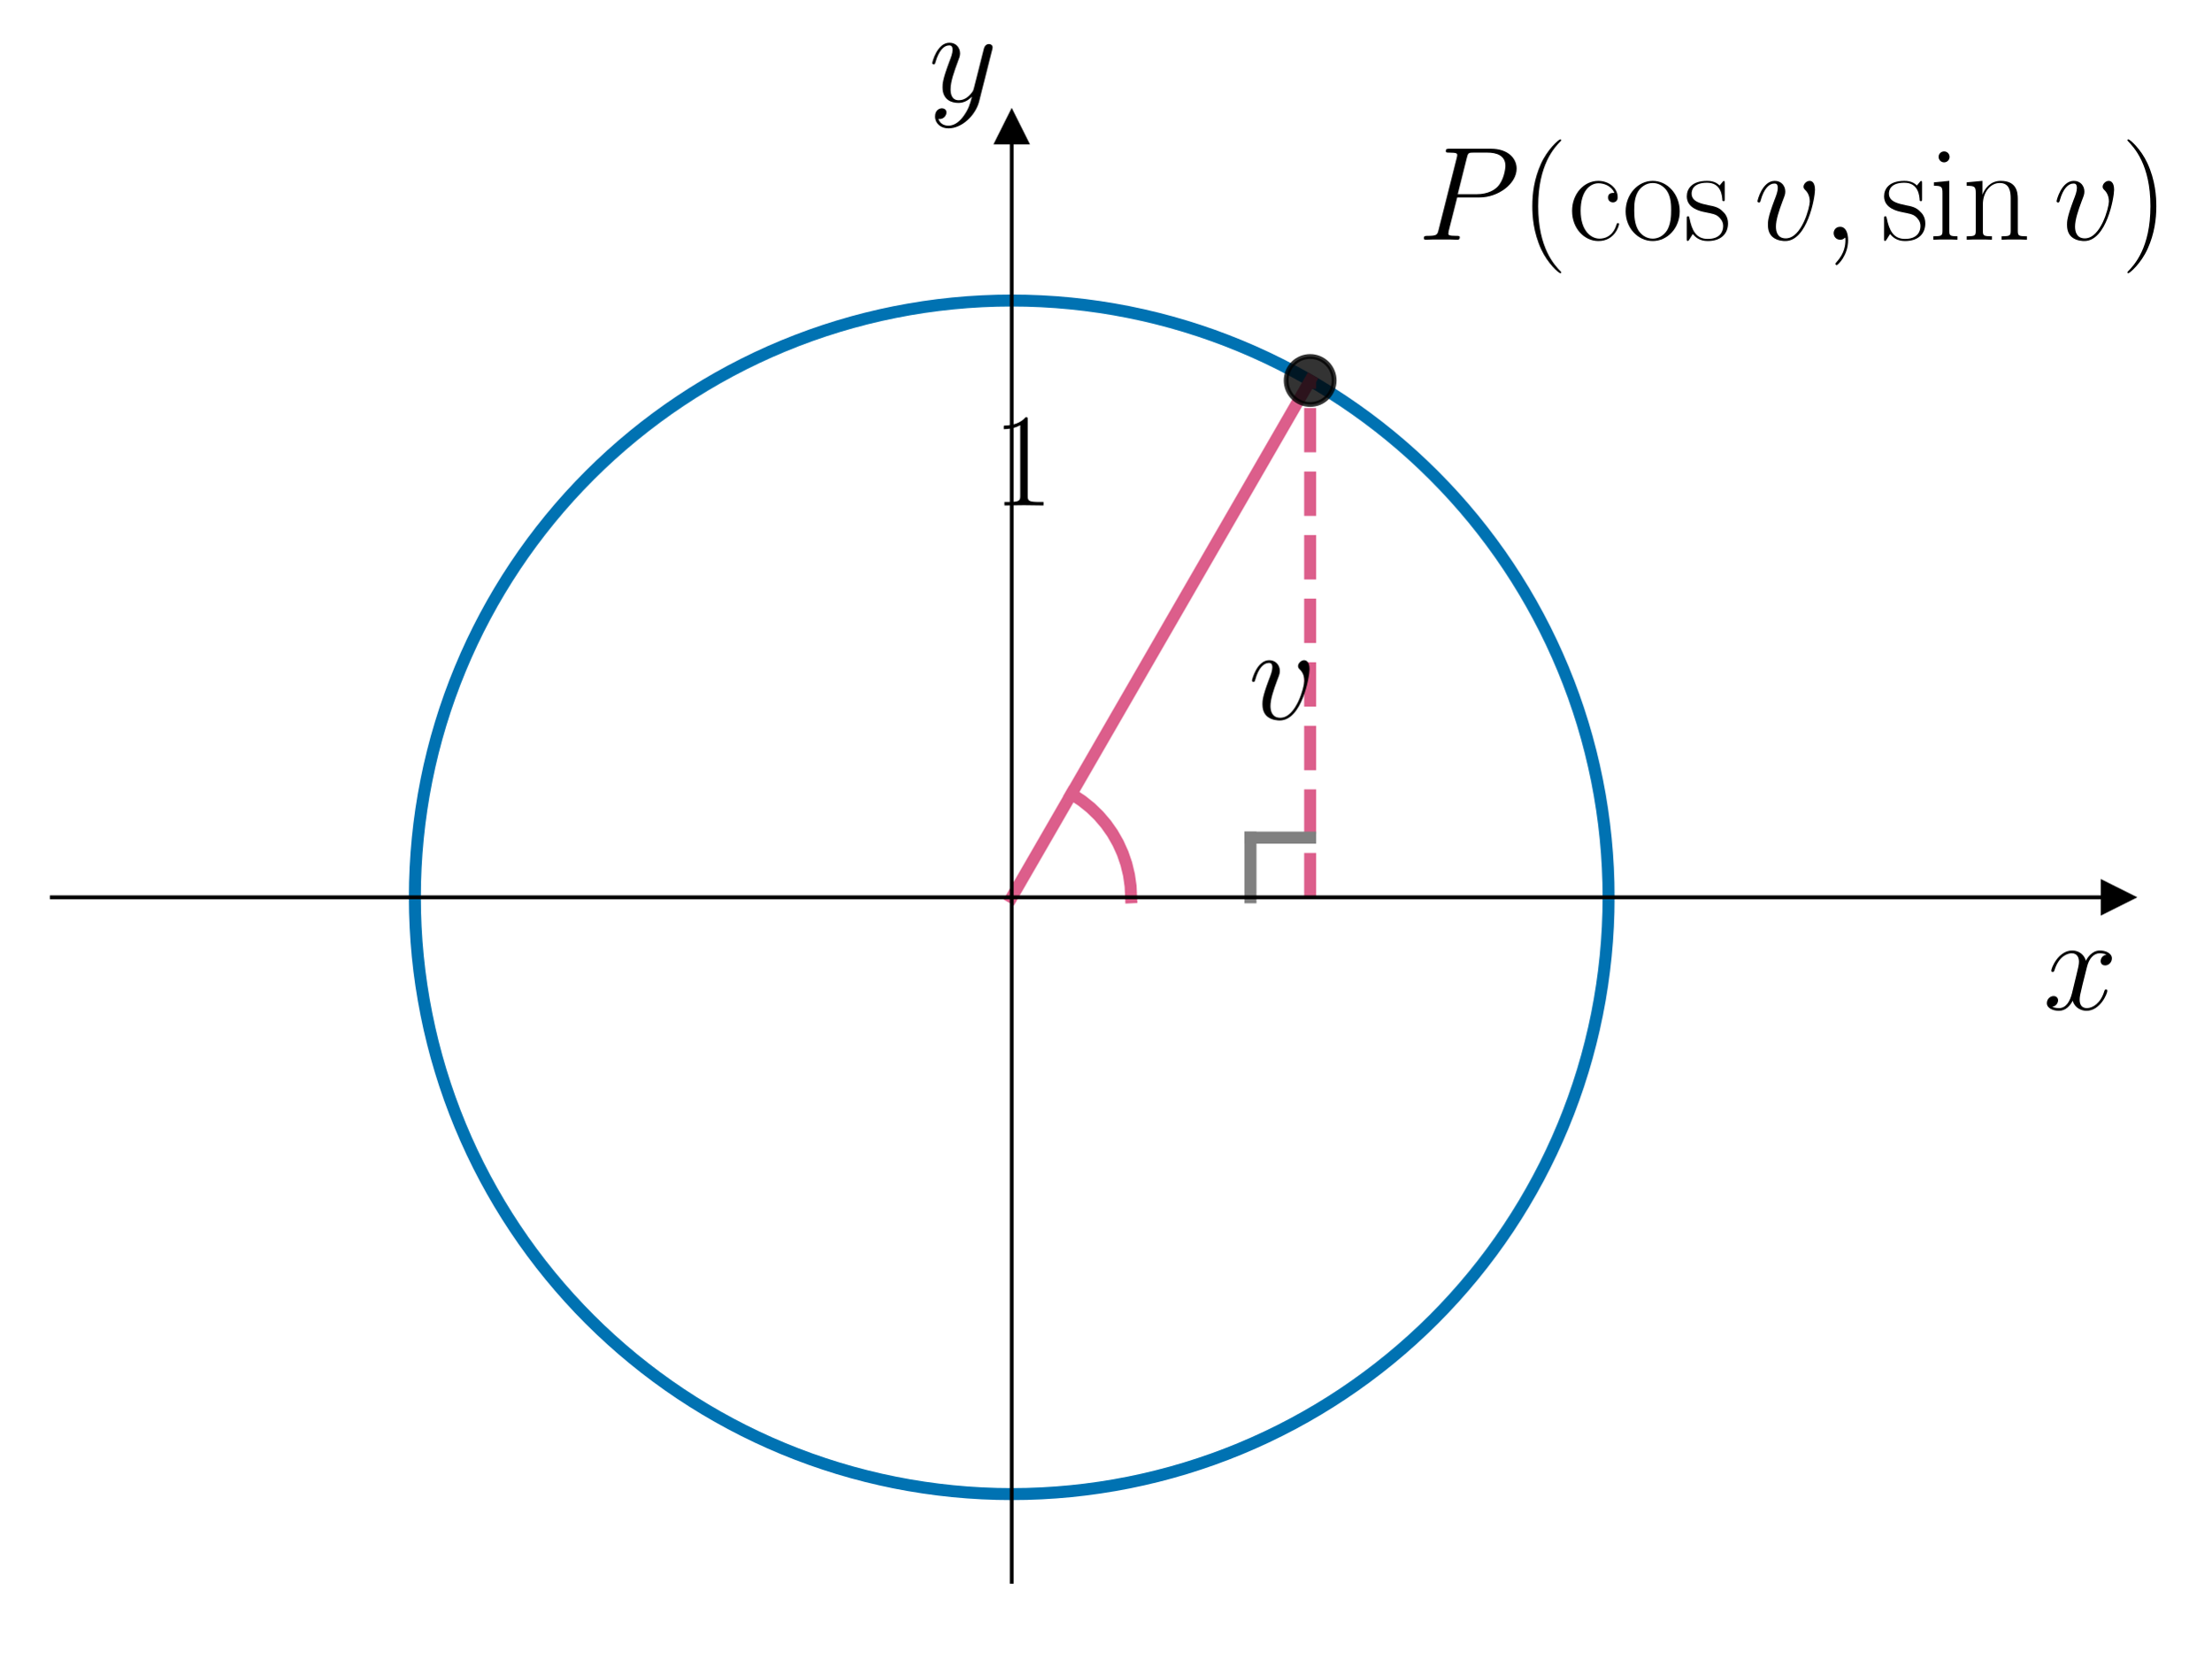
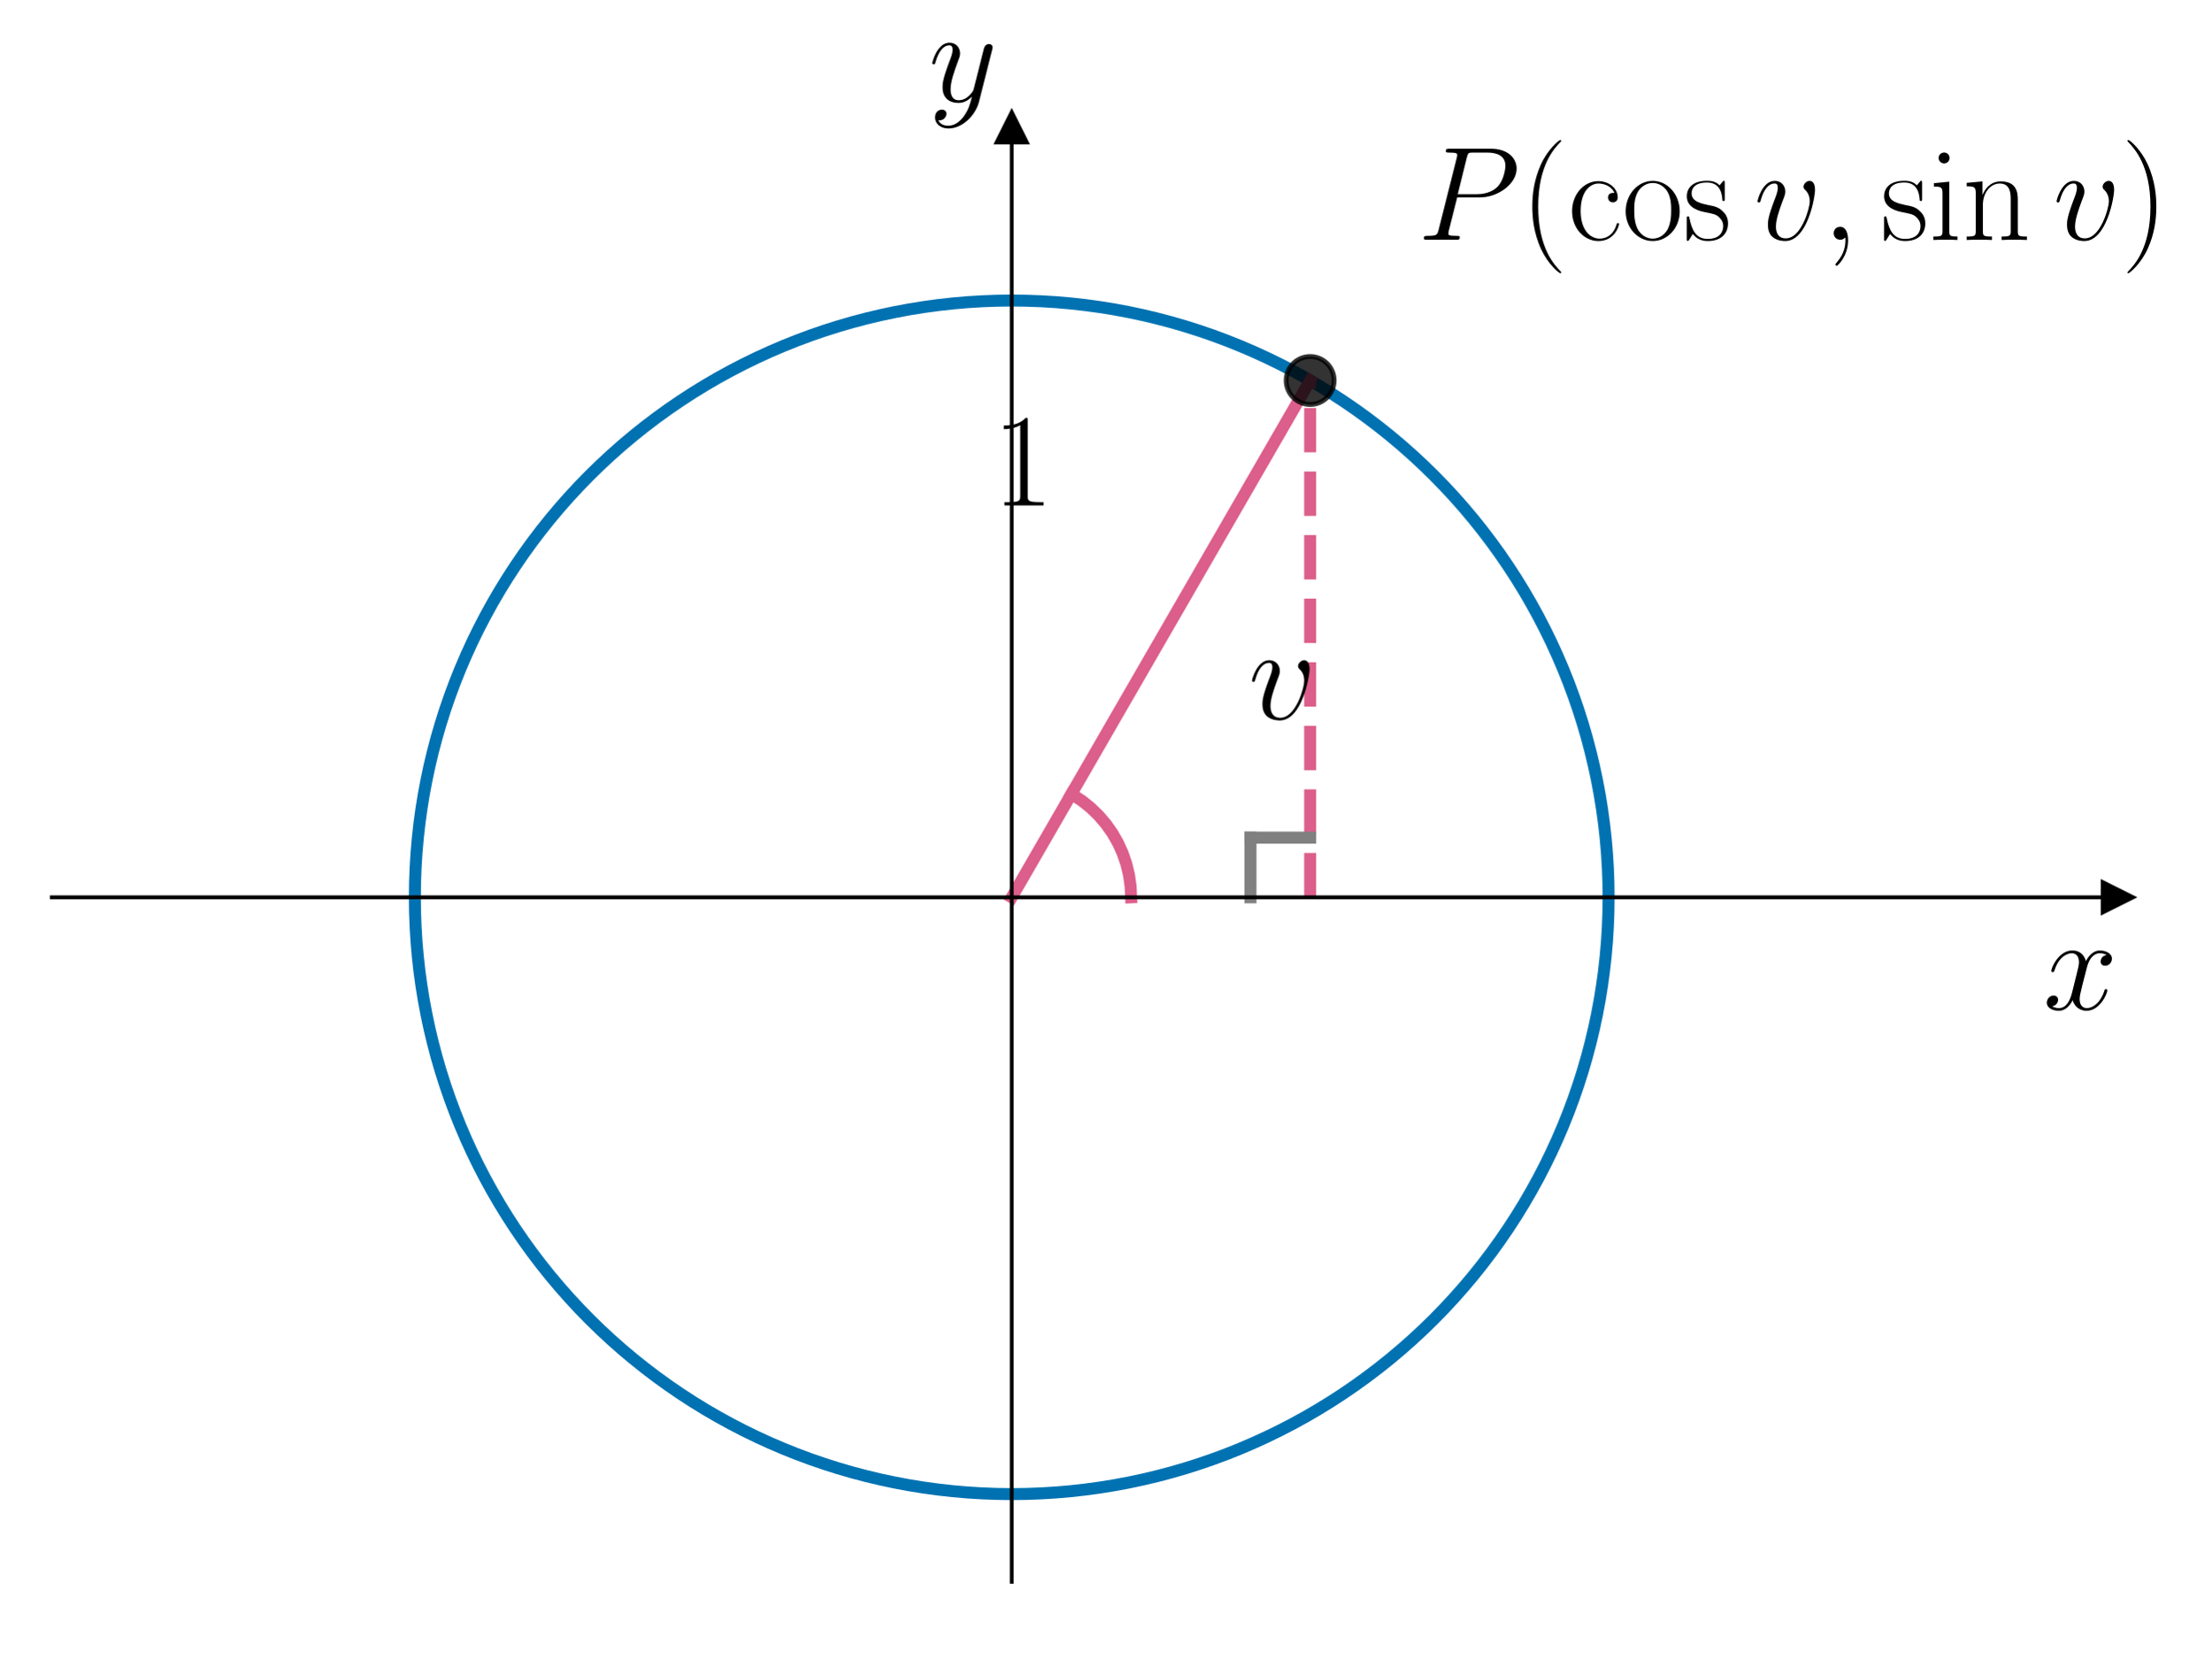
<svg xmlns="http://www.w3.org/2000/svg" xmlns:xlink="http://www.w3.org/1999/xlink" width="460.8pt" height="345.6pt" viewBox="0 0 460.8 345.6" version="1.1">
  <defs>
    <style type="text/css">*{stroke-linejoin: round; stroke-linecap: butt}</style>
  </defs>
  <g id="figure_1">
    <g id="patch_1">
      <path d="M 0 345.6  L 460.8 345.6  L 460.8 0  L 0 0  L 0 345.6  z " style="fill: none" />
    </g>
    <g id="axes_1">
      <g id="patch_2">
        <path d="M 10.8 329.688  L 441.311 329.688  L 441.311 26.598  L 10.8 26.598  L 10.8 329.688  z " style="fill: none" />
      </g>
      <g id="patch_3">
-         <path d="M 210.846 311.42  C 243.835 311.42 275.477 298.313 298.804 274.986  C 322.131 251.66 335.237 220.017 335.237 187.028  C 335.237 154.039 322.131 122.397 298.804 99.07  C 275.477 75.743 243.835 62.636 210.846 62.636  C 177.857 62.636 146.214 75.743 122.887 99.07  C 99.561 122.397 86.454 154.039 86.454 187.028  C 86.454 220.017 99.561 251.66 122.887 274.986  C 146.214 298.313 177.857 311.42 210.846 311.42  L 210.846 311.42  z " clip-path="url(#pc1463eee14)" style="fill: none; stroke: #0072b2; stroke-width: 2.5; stroke-linejoin: miter" />
+         <path d="M 210.846 311.42  C 243.835 311.42 275.477 298.313 298.804 274.986  C 322.131 251.66 335.237 220.017 335.237 187.028  C 335.237 154.039 322.131 122.397 298.804 99.07  C 275.477 75.743 243.835 62.636 210.846 62.636  C 177.857 62.636 146.214 75.743 122.887 99.07  C 99.561 122.397 86.454 154.039 86.454 187.028  C 86.454 220.017 99.561 251.66 122.887 274.986  C 146.214 298.313 177.857 311.42 210.846 311.42  L 210.846 311.42  z " clip-path="url(#pcbf8e40c47)" style="fill: none; stroke: #0072b2; stroke-width: 2.5; stroke-linejoin: miter" />
      </g>
      <g id="matplotlib.axis_1">
        <g id="text_1">
          <g transform="translate(425.7898 210.4) scale(0.28 -0.28)">
            <defs>
-               <path id="CMMI12-79" d="M 3033 2624  C 2828 2585 2752 2431 2752 2310  C 2752 2156 2873 2105 2963 2105  C 3155 2105 3289 2271 3289 2444  C 3289 2694 2982 2816 2713 2816  C 2323 2816 2105 2451 2048 2329  C 1900 2790 1504 2816 1388 2816  C 736 2816 390 1993 390 1849  C 390 1823 416 1790 460 1790  C 512 1790 524 1829 537 1855  C 755 2572 1184 2687 1369 2687  C 1657 2687 1715 2438 1715 2284  C 1715 2143 1676 1993 1600 1678  L 1382 778  C 1286 390 1100 64 761 64  C 729 64 569 64 435 126  C 665 166 716 358 716 435  C 716 563 620 640 499 640  C 345 640 179 505 179 300  C 179 57 480 -64 755 -64  C 1062 -64 1280 153 1414 415  C 1516 64 1836 -64 2073 -64  C 2726 -64 3072 751 3072 896  C 3072 929 3046 955 3008 955  C 2950 955 2944 922 2924 870  C 2752 300 2380 64 2092 64  C 1868 64 1747 204 1747 467  C 1747 607 1772 712 1875 1146  L 2099 2039  C 2195 2425 2412 2687 2707 2687  C 2720 2687 2899 2687 3033 2624  z " transform="scale(0.015625)" />
+               <path id="CMMI12-78" d="M 3034 2606  C 2829 2567 2752 2414 2752 2293  C 2752 2139 2874 2088 2963 2088  C 3155 2088 3290 2254 3290 2427  C 3290 2695 2982 2816 2714 2816  C 2323 2816 2106 2433 2048 2312  C 1901 2816 1504 2816 1389 2816  C 736 2816 390 1980 390 1839  C 390 1814 416 1782 461 1782  C 512 1782 525 1820 538 1846  C 755 2555 1184 2689 1370 2689  C 1658 2689 1715 2420 1715 2267  C 1715 2127 1677 1980 1600 1673  L 1382 798  C 1286 415 1101 64 762 64  C 730 64 570 64 435 147  C 666 192 717 383 717 460  C 717 588 621 664 499 664  C 346 664 179 530 179 326  C 179 57 480 -64 755 -64  C 1062 -64 1280 179 1414 441  C 1517 64 1837 -64 2074 -64  C 2726 -64 3072 773 3072 913  C 3072 945 3046 971 3008 971  C 2950 971 2944 939 2925 888  C 2752 326 2381 64 2093 64  C 1869 64 1747 230 1747 492  C 1747 632 1773 734 1875 1156  L 2099 2024  C 2195 2408 2413 2689 2707 2689  C 2720 2689 2899 2689 3034 2606  z " transform="scale(0.015625)" />
            </defs>
-             <use xlink:href="#CMMI12-79" transform="scale(0.996264)" />
+             <use xlink:href="#CMMI12-78" transform="scale(0.996264)" />
          </g>
        </g>
      </g>
      <g id="matplotlib.axis_2">
        <g id="text_2">
          <g transform="translate(193.5276 21.17205) scale(0.28 -0.28)">
            <defs>
-               <path id="CMMI12-7a" d="M 1683 -673  C 1510 -921 1260 -1152 947 -1152  C 870 -1152 563 -1139 467 -826  C 486 -833 518 -833 531 -833  C 723 -833 851 -666 851 -519  C 851 -372 729 -320 633 -320  C 531 -320 307 -397 307 -711  C 307 -1050 582 -1280 947 -1280  C 1587 -1280 2233 -673 2412 -7  L 3040 2483  C 3046 2515 3059 2553 3059 2591  C 3059 2687 2982 2752 2886 2752  C 2828 2752 2694 2726 2643 2534  L 2169 657  C 2137 542 2137 530 2086 459  C 1958 281 1747 64 1440 64  C 1081 64 1049 415 1049 587  C 1049 951 1222 1443 1395 1902  C 1465 2087 1504 2177 1504 2305  C 1504 2573 1312 2816 998 2816  C 409 2816 172 1890 172 1838  C 172 1813 198 1781 243 1781  C 300 1781 307 1807 332 1896  C 486 2432 729 2687 979 2687  C 1036 2687 1145 2687 1145 2477  C 1145 2311 1075 2126 979 1883  C 665 1047 665 836 665 683  C 665 76 1100 -64 1420 -64  C 1606 -64 1836 -7 2060 230  L 2067 223  C 1971 -141 1907 -359 1683 -673  z " transform="scale(0.015625)" />
+               <path id="CMMI12-79" d="M 1683 -700  C 1510 -939 1261 -1152 947 -1152  C 870 -1152 563 -1152 467 -889  C 486 -895 518 -895 531 -895  C 723 -895 851 -729 851 -582  C 851 -435 730 -384 634 -384  C 531 -384 307 -458 307 -759  C 307 -1071 582 -1286 947 -1286  C 1587 -1286 2234 -700 2413 6  L 3040 2485  C 3046 2517 3059 2556 3059 2594  C 3059 2689 2982 2753 2886 2753  C 2829 2753 2694 2727 2643 2535  L 2170 658  C 2138 543 2138 530 2086 460  C 1958 281 1747 64 1440 64  C 1082 64 1050 415 1050 588  C 1050 952 1222 1443 1395 1903  C 1466 2088 1504 2178 1504 2305  C 1504 2574 1312 2816 998 2816  C 410 2816 173 1890 173 1839  C 173 1814 198 1782 243 1782  C 301 1782 307 1807 333 1897  C 486 2433 730 2689 979 2689  C 1037 2689 1146 2689 1146 2478  C 1146 2312 1075 2127 979 1884  C 666 1047 666 837 666 683  C 666 77 1101 -64 1421 -64  C 1606 -64 1837 -6 2061 230  L 2067 224  C 1971 -147 1907 -392 1683 -700  z " transform="scale(0.015625)" />
            </defs>
-             <use xlink:href="#CMMI12-7a" transform="scale(0.996264)" />
+             <use xlink:href="#CMMI12-79" transform="scale(0.996264)" />
          </g>
        </g>
      </g>
      <g id="line2d_1">
        <defs>
-           <path id="m88a3912f63" d="M 3 0  L -3 -3  L -3 3  z " style="stroke: #000000; stroke-linejoin: miter" />
+           <path id="m7e66d446f7" d="M 3 0  L -3 -3  L -3 3  z " style="stroke: #000000; stroke-linejoin: miter" />
        </defs>
        <g>
-           <use xlink:href="#m88a3912f63" x="441.311" y="187.028" style="stroke: #000000; stroke-linejoin: miter" />
+           <use xlink:href="#m7e66d446f7" x="441.311" y="187.028" style="stroke: #000000; stroke-linejoin: miter" />
        </g>
      </g>
      <g id="line2d_2">
        <defs>
-           <path id="m6a849c8939" d="M 0 -3  L -3 3  L 3 3  z " style="stroke: #000000; stroke-linejoin: miter" />
+           <path id="m788befb78d" d="M 0 -3  L -3 3  L 3 3  z " style="stroke: #000000; stroke-linejoin: miter" />
        </defs>
        <g>
-           <use xlink:href="#m6a849c8939" x="210.846" y="26.598" style="stroke: #000000; stroke-linejoin: miter" />
+           <use xlink:href="#m788befb78d" x="210.846" y="26.598" style="stroke: #000000; stroke-linejoin: miter" />
        </g>
      </g>
      <g id="line2d_3">
-         <path d="M 235.724 187.028  L 235.614 184.689  L 235.284 182.37  L 234.738 180.092  L 233.979 177.876  L 233.016 175.742  L 231.857 173.707  L 230.511 171.79  L 228.991 170.008  L 227.31 168.377  L 225.483 166.912  L 223.527 165.624  L 223.285 165.483  L 223.285 165.483  " clip-path="url(#pc1463eee14)" style="fill: none; stroke: #dc5e8b; stroke-width: 2.5; stroke-linecap: square" />
+         <path d="M 235.724 187.028  L 235.614 184.689  L 235.284 182.37  L 234.738 180.092  L 233.979 177.876  L 233.016 175.742  L 231.857 173.707  L 230.511 171.79  L 228.991 170.008  L 227.31 168.377  L 225.483 166.912  L 223.527 165.624  L 223.285 165.483  L 223.285 165.483  " clip-path="url(#pcbf8e40c47)" style="fill: none; stroke: #dc5e8b; stroke-width: 2.5; stroke-linecap: square" />
      </g>
      <g id="line2d_4">
-         <path d="M 210.846 187.028  L 273.041 79.302  " clip-path="url(#pc1463eee14)" style="fill: none; stroke: #dc5e8b; stroke-width: 2.5; stroke-linecap: square" />
+         <path d="M 210.846 187.028  L 273.041 79.302  " clip-path="url(#pcbf8e40c47)" style="fill: none; stroke: #dc5e8b; stroke-width: 2.5; stroke-linecap: square" />
      </g>
      <g id="line2d_5">
-         <path d="M 273.041 187.028  L 273.041 79.302  " clip-path="url(#pc1463eee14)" style="fill: none; stroke-dasharray: 9.25,4; stroke-dashoffset: 0; stroke: #dc5e8b; stroke-width: 2.5" />
+         <path d="M 273.041 187.028  L 273.041 79.302  " clip-path="url(#pcbf8e40c47)" style="fill: none; stroke-dasharray: 9.25,4; stroke-dashoffset: 0; stroke: #dc5e8b; stroke-width: 2.5" />
      </g>
      <g id="line2d_6">
-         <path d="M 260.602 187.028  L 260.602 174.589  " clip-path="url(#pc1463eee14)" style="fill: none; stroke: #808080; stroke-width: 2.5; stroke-linecap: square" />
+         <path d="M 260.602 187.028  L 260.602 174.589  " clip-path="url(#pcbf8e40c47)" style="fill: none; stroke: #808080; stroke-width: 2.5; stroke-linecap: square" />
      </g>
      <g id="line2d_7">
-         <path d="M 260.602 174.589  L 273.041 174.589  " clip-path="url(#pc1463eee14)" style="fill: none; stroke: #808080; stroke-width: 2.5; stroke-linecap: square" />
+         <path d="M 260.602 174.589  L 273.041 174.589  " clip-path="url(#pcbf8e40c47)" style="fill: none; stroke: #808080; stroke-width: 2.5; stroke-linecap: square" />
      </g>
      <g id="line2d_8">
        <defs>
-           <path id="mf2b3d0eaea" d="M 0 5  C 1.326 5 2.598 4.473 3.536 3.536  C 4.473 2.598 5 1.326 5 0  C 5 -1.326 4.473 -2.598 3.536 -3.536  C 2.598 -4.473 1.326 -5 0 -5  C -1.326 -5 -2.598 -4.473 -3.536 -3.536  C -4.473 -2.598 -5 -1.326 -5 0  C -5 1.326 -4.473 2.598 -3.536 3.536  C -2.598 4.473 -1.326 5 0 5  z " style="stroke: #000000; stroke-opacity: 0.8" />
+           <path id="m48049db61f" d="M 0 5  C 1.326 5 2.598 4.473 3.536 3.536  C 4.473 2.598 5 1.326 5 0  C 5 -1.326 4.473 -2.598 3.536 -3.536  C 2.598 -4.473 1.326 -5 0 -5  C -1.326 -5 -2.598 -4.473 -3.536 -3.536  C -4.473 -2.598 -5 -1.326 -5 0  C -5 1.326 -4.473 2.598 -3.536 3.536  C -2.598 4.473 -1.326 5 0 5  z " style="stroke: #000000; stroke-opacity: 0.8" />
        </defs>
-         <g clip-path="url(#pc1463eee14)">
-           <use xlink:href="#mf2b3d0eaea" x="273.041" y="79.302" style="fill-opacity: 0.8; stroke: #000000; stroke-opacity: 0.8" />
+         <g clip-path="url(#pcbf8e40c47)">
+           <use xlink:href="#m48049db61f" x="273.041" y="79.302" style="fill-opacity: 0.8; stroke: #000000; stroke-opacity: 0.8" />
        </g>
      </g>
      <g id="patch_4">
        <path d="M 210.846 329.688  L 210.846 26.598  " style="fill: none; stroke: #000000; stroke-width: 0.8; stroke-linejoin: miter; stroke-linecap: square" />
      </g>
      <g id="patch_5">
        <path d="M 441.311 329.688  L 441.311 26.598  " style="fill: none" />
      </g>
      <g id="patch_6">
        <path d="M 10.8 187.028  L 441.311 187.028  " style="fill: none; stroke: #000000; stroke-width: 0.8; stroke-linejoin: miter; stroke-linecap: square" />
      </g>
      <g id="patch_7">
        <path d="M 10.8 26.598  L 441.311 26.598  " style="fill: none" />
      </g>
      <g id="text_3">
        <g transform="translate(295.4319 49.96076) scale(0.28 -0.28)">
          <defs>
-             <path id="CMMI12-51" d="M 1894 2022  L 2969 2022  C 3853 2022 4736 2673 4736 3400  C 4736 3898 4313 4352 3507 4352  L 1529 4352  C 1408 4352 1350 4352 1350 4230  C 1350 4166 1408 4166 1504 4166  C 1894 4166 1894 4115 1894 4045  C 1894 4032 1894 3994 1868 3898  L 1004 471  C 947 249 934 185 486 185  C 364 185 300 185 300 70  C 300 0 358 0 396 0  C 518 0 646 12 768 12  L 1516 12  C 1638 12 1772 0 1894 0  C 1945 0 2016 0 2016 121  C 2016 185 1958 185 1862 185  C 1478 185 1472 230 1472 293  C 1472 325 1478 369 1484 401  L 1894 2022  z M 2355 3917  C 2412 4153 2438 4166 2688 4166  L 3321 4166  C 3801 4166 4198 4013 4198 3534  C 4198 3369 4115 2826 3821 2533  C 3712 2418 3405 2176 2822 2176  L 1920 2176  L 2355 3917  z " transform="scale(0.015625)" />
-             <path id="CMR17-29" d="M 1958 -1562  C 1958 -1556 1958 -1543 1939 -1524  C 1644 -1223 857 -403 857 1596  C 857 3595 1632 4408 1945 4729  C 1945 4735 1958 4748 1958 4767  C 1958 4787 1939 4800 1913 4800  C 1843 4800 1299 4325 985 3620  C 665 2909 576 2218 576 1603  C 576 1141 620 360 1004 -467  C 1312 -1133 1836 -1600 1913 -1600  C 1945 -1600 1958 -1588 1958 -1562  z " transform="scale(0.015625)" />
-             <path id="CMR17-65" d="M 2233 2240  C 2112 2240 1932 2240 1932 2015  C 1932 1836 2080 1785 2163 1785  C 2208 1785 2393 1804 2393 2028  C 2393 2476 1958 2816 1465 2816  C 787 2816 211 2201 211 1379  C 211 521 812 -64 1465 -64  C 2259 -64 2457 676 2457 747  C 2457 773 2451 792 2406 792  C 2361 792 2355 786 2329 702  C 2163 180 1798 51 1523 51  C 1113 51 620 431 620 1385  C 620 2358 1094 2700 1472 2700  C 1721 2700 2092 2582 2233 2240  z " transform="scale(0.015625)" />
-             <path id="CMR17-71" d="M 2758 1356  C 2758 2176 2163 2816 1465 2816  C 768 2816 172 2176 172 1356  C 172 550 768 -64 1465 -64  C 2163 -64 2758 550 2758 1356  z M 1465 51  C 1164 51 908 230 761 480  C 601 768 582 1126 582 1408  C 582 1676 595 2009 761 2297  C 889 2508 1139 2713 1465 2713  C 1753 2713 1996 2553 2150 2329  C 2348 2028 2348 1606 2348 1408  C 2348 1158 2336 774 2163 467  C 1984 172 1708 51 1465 51  z " transform="scale(0.015625)" />
-             <path id="CMR17-75" d="M 1977 2688  C 1977 2803 1971 2809 1932 2809  C 1907 2809 1900 2803 1824 2707  C 1804 2681 1747 2617 1728 2592  C 1523 2809 1235 2816 1126 2816  C 416 2816 160 2444 160 2073  C 160 1497 812 1363 998 1324  C 1401 1241 1542 1216 1676 1100  C 1760 1024 1900 883 1900 652  C 1900 384 1747 38 1158 38  C 601 38 403 460 288 1024  C 268 1113 268 1120 217 1120  C 166 1120 160 1113 160 985  L 160 64  C 160 -52 166 -58 204 -58  C 236 -58 243 -52 275 0  C 313 57 409 211 448 275  C 576 102 800 -64 1158 -64  C 1792 -64 2131 281 2131 780  C 2131 1107 1958 1280 1875 1356  C 1683 1555 1459 1600 1190 1651  C 838 1728 390 1817 390 2208  C 390 2374 480 2726 1126 2726  C 1811 2726 1849 2086 1862 1881  C 1868 1849 1900 1843 1920 1843  C 1977 1843 1977 1862 1977 1971  L 1977 2688  z " transform="scale(0.015625)" />
-             <path id="CMMI12-77" d="M 2924 2388  C 2924 2790 2720 2816 2668 2816  C 2515 2816 2374 2662 2374 2534  C 2374 2458 2419 2413 2444 2388  C 2508 2330 2675 2158 2675 1826  C 2675 1558 2291 64 1523 64  C 1132 64 1056 389 1056 625  C 1056 945 1203 1392 1376 1851  C 1478 2113 1504 2177 1504 2305  C 1504 2573 1312 2816 998 2816  C 409 2816 172 1890 172 1838  C 172 1813 198 1781 243 1781  C 300 1781 307 1807 332 1896  C 486 2445 736 2687 979 2687  C 1036 2687 1145 2687 1145 2477  C 1145 2311 1075 2126 979 1883  C 672 1066 672 868 672 715  C 672 574 691 313 889 134  C 1120 -64 1440 -64 1497 -64  C 2560 -64 2924 2024 2924 2388  z " transform="scale(0.015625)" />
-             <path id="CMMI12-3c" d="M 1248 -26  C 1248 345 1126 620 864 620  C 659 620 556 454 556 313  C 556 172 652 0 870 0  C 953 0 1024 25 1081 83  C 1094 96 1100 96 1107 96  C 1120 96 1120 6 1120 -26  C 1120 -233 1081 -642 710 -1051  C 640 -1127 640 -1140 640 -1152  C 640 -1184 672 -1216 704 -1216  C 755 -1216 1248 -749 1248 -26  z " transform="scale(0.015625)" />
-             <path id="CMR17-6b" d="M 992 3961  C 992 4102 876 4224 729 4224  C 588 4224 467 4108 467 3961  C 467 3820 582 3699 729 3699  C 870 3699 992 3814 992 3961  z M 243 2745  L 243 2579  C 601 2579 652 2540 652 2231  L 652 443  C 652 198 627 166 217 166  L 217 0  C 371 12 646 12 806 12  C 960 12 1222 12 1369 0  L 1369 166  C 992 166 979 205 979 436  L 979 2816  L 243 2745  z " transform="scale(0.015625)" />
-             <path id="CMR17-70" d="M 2656 1954  C 2656 2282 2592 2816 1836 2816  C 1331 2816 1068 2424 972 2166  L 966 2166  L 966 2816  L 211 2745  L 211 2578  C 588 2578 646 2540 646 2231  L 646 443  C 646 198 620 166 211 166  L 211 0  C 364 12 646 12 812 12  C 979 12 1267 12 1420 0  L 1420 166  C 1011 166 985 192 985 443  L 985 1678  C 985 2269 1344 2713 1792 2713  C 2265 2713 2316 2289 2316 1980  L 2316 443  C 2316 198 2291 166 1881 166  L 1881 0  C 2035 12 2316 12 2483 12  C 2649 12 2937 12 3091 0  L 3091 166  C 2681 166 2656 192 2656 443  L 2656 1954  z " transform="scale(0.015625)" />
-             <path id="CMR17-2a" d="M 1683 1596  C 1683 2057 1638 2839 1254 3665  C 947 4332 422 4800 345 4800  C 326 4800 300 4793 300 4761  C 300 4748 307 4742 313 4729  C 620 4408 1401 3595 1401 1603  C 1401 -396 627 -1210 313 -1530  C 307 -1543 300 -1549 300 -1562  C 300 -1594 326 -1600 345 -1600  C 416 -1600 960 -1127 1273 -422  C 1593 289 1683 981 1683 1596  z " transform="scale(0.015625)" />
+             <path id="CMMI12-50" d="M 1894 2023  L 2970 2023  C 3853 2023 4736 2673 4736 3401  C 4736 3898 4314 4352 3507 4352  L 1530 4352  C 1408 4352 1350 4352 1350 4231  C 1350 4167 1408 4167 1504 4167  C 1894 4167 1894 4116 1894 4046  C 1894 4034 1894 3995 1869 3899  L 1005 472  C 947 249 934 185 486 185  C 365 185 301 185 301 70  C 301 0 358 0 397 0  C 518 0 646 0 768 0  L 1517 0  C 1638 0 1773 0 1894 0  C 1946 0 2016 0 2016 121  C 2016 185 1958 185 1862 185  C 1478 185 1472 230 1472 293  C 1472 325 1478 369 1485 401  L 1894 2023  z M 2355 3930  C 2413 4167 2438 4167 2688 4167  L 3322 4167  C 3802 4167 4198 4013 4198 3535  C 4198 3369 4115 2827 3821 2534  C 3712 2419 3405 2176 2822 2176  L 1920 2176  L 2355 3930  z " transform="scale(0.015625)" />
+             <path id="CMR17-28" d="M 1958 -1561  C 1958 -1555 1958 -1542 1939 -1523  C 1645 -1224 858 -407 858 1581  C 858 3569 1632 4379 1946 4697  C 1946 4704 1958 4717 1958 4736  C 1958 4755 1939 4768 1914 4768  C 1843 4768 1299 4296 986 3594  C 666 2887 576 2199 576 1588  C 576 1128 621 351 1005 -471  C 1312 -1135 1837 -1600 1914 -1600  C 1946 -1600 1958 -1587 1958 -1561  z " transform="scale(0.015625)" />
+             <path id="CMR17-63" d="M 2234 2240  C 2112 2240 1933 2240 1933 2017  C 1933 1838 2080 1787 2163 1787  C 2208 1787 2394 1807 2394 2024  C 2394 2467 1958 2803 1466 2803  C 787 2803 211 2178 211 1363  C 211 516 813 -64 1466 -64  C 2259 -64 2458 677 2458 748  C 2458 774 2451 793 2406 793  C 2362 793 2355 787 2330 703  C 2163 180 1798 51 1523 51  C 1114 51 621 427 621 1369  C 621 2338 1094 2688 1472 2688  C 1722 2688 2093 2573 2234 2240  z " transform="scale(0.015625)" />
+             <path id="CMR17-6f" d="M 2758 1356  C 2758 2176 2163 2816 1466 2816  C 768 2816 173 2176 173 1356  C 173 551 768 -64 1466 -64  C 2163 -64 2758 551 2758 1356  z M 1466 51  C 1165 51 909 230 762 480  C 602 767 582 1126 582 1408  C 582 1677 595 2010 762 2298  C 890 2509 1139 2714 1466 2714  C 1754 2714 1997 2554 2150 2330  C 2349 2029 2349 1607 2349 1408  C 2349 1158 2336 775 2163 467  C 1984 173 1709 51 1466 51  z " transform="scale(0.015625)" />
+             <path id="CMR17-73" d="M 1978 2697  C 1978 2813 1971 2819 1933 2819  C 1907 2819 1901 2813 1824 2717  C 1805 2691 1747 2626 1728 2601  C 1523 2819 1235 2819 1126 2819  C 416 2819 160 2447 160 2076  C 160 1498 813 1365 998 1325  C 1402 1243 1542 1217 1677 1101  C 1760 1025 1901 884 1901 654  C 1901 384 1747 38 1158 38  C 602 38 403 460 288 1021  C 269 1110 269 1117 218 1117  C 166 1117 160 1110 160 983  L 160 63  C 160 -51 166 -58 205 -58  C 237 -58 243 -51 275 0  C 314 57 410 211 448 276  C 576 103 800 -64 1158 -64  C 1792 -64 2131 283 2131 784  C 2131 1112 1958 1285 1875 1362  C 1683 1561 1459 1606 1190 1657  C 838 1735 390 1825 390 2217  C 390 2383 480 2737 1126 2737  C 1811 2737 1850 2094 1862 1888  C 1869 1856 1901 1849 1920 1849  C 1978 1849 1978 1869 1978 1978  L 1978 2697  z " transform="scale(0.015625)" />
+             <path id="CMMI12-76" d="M 2925 2389  C 2925 2791 2720 2816 2669 2816  C 2515 2816 2374 2663 2374 2535  C 2374 2459 2419 2414 2445 2389  C 2509 2331 2675 2159 2675 1827  C 2675 1558 2291 64 1523 64  C 1133 64 1056 390 1056 626  C 1056 945 1203 1392 1376 1852  C 1478 2114 1504 2178 1504 2305  C 1504 2574 1312 2816 998 2816  C 410 2816 173 1890 173 1839  C 173 1814 198 1782 243 1782  C 301 1782 307 1807 333 1897  C 486 2446 736 2689 979 2689  C 1037 2689 1146 2689 1146 2478  C 1146 2312 1075 2127 979 1884  C 672 1067 672 869 672 715  C 672 575 691 313 890 134  C 1120 -64 1440 -64 1498 -64  C 2560 -64 2925 2024 2925 2389  z " transform="scale(0.015625)" />
+             <path id="CMMI12-3b" d="M 1248 -31  C 1248 343 1126 619 864 619  C 659 619 557 453 557 313  C 557 172 653 0 870 0  C 954 0 1024 26 1082 83  C 1094 96 1101 96 1107 96  C 1120 96 1120 5 1120 -27  C 1120 -240 1082 -659 710 -1080  C 640 -1157 640 -1170 640 -1183  C 640 -1216 672 -1248 704 -1248  C 755 -1248 1248 -771 1248 -31  z " transform="scale(0.015625)" />
+             <path id="CMR17-69" d="M 992 3909  C 992 4049 877 4170 730 4170  C 589 4170 467 4056 467 3909  C 467 3769 582 3648 730 3648  C 870 3648 992 3763 992 3909  z M 243 2706  L 243 2541  C 602 2541 653 2502 653 2197  L 653 427  C 653 184 627 153 218 153  L 218 -13  C 371 0 646 0 806 0  C 960 0 1222 0 1370 -13  L 1370 153  C 992 153 979 191 979 420  L 979 2776  L 243 2706  z " transform="scale(0.015625)" />
+             <path id="CMR17-6e" d="M 2656 1933  C 2656 2259 2592 2790 1837 2790  C 1331 2790 1069 2400 973 2144  L 966 2144  L 966 2790  L 211 2720  L 211 2554  C 589 2554 646 2515 646 2208  L 646 428  C 646 184 621 153 211 153  L 211 -13  C 365 0 646 0 813 0  C 979 0 1267 0 1421 -13  L 1421 153  C 1011 153 986 178 986 428  L 986 1658  C 986 2247 1344 2688 1792 2688  C 2266 2688 2317 2266 2317 1958  L 2317 428  C 2317 184 2291 153 1882 153  L 1882 -13  C 2035 0 2317 0 2483 0  C 2650 0 2938 0 3091 -13  L 3091 153  C 2682 153 2656 178 2656 428  L 2656 1933  z " transform="scale(0.015625)" />
+             <path id="CMR17-29" d="M 1683 1581  C 1683 2040 1638 2817 1254 3639  C 947 4303 422 4768 346 4768  C 326 4768 301 4761 301 4729  C 301 4717 307 4710 314 4697  C 621 4378 1402 3568 1402 1584  C 1402 -407 627 -1217 314 -1537  C 307 -1549 301 -1556 301 -1568  C 301 -1600 326 -1600 346 -1600  C 416 -1600 960 -1128 1274 -426  C 1594 281 1683 969 1683 1581  z " transform="scale(0.015625)" />
          </defs>
-           <use xlink:href="#CMMI12-51" transform="scale(0.996264)" />
-           <use xlink:href="#CMR17-29" transform="translate(76.42582 0) scale(0.996264)" />
-           <use xlink:href="#CMR17-65" transform="translate(111.7066 0) scale(0.996264)" />
-           <use xlink:href="#CMR17-71" transform="translate(152.1922 0) scale(0.996264)" />
-           <use xlink:href="#CMR17-75" transform="translate(197.8827 0) scale(0.996264)" />
-           <use xlink:href="#CMMI12-77" transform="translate(250.2885 0) scale(0.996264)" />
-           <use xlink:href="#CMMI12-3c" transform="translate(301.0236 0) scale(0.996264)" />
-           <use xlink:href="#CMR17-75" transform="translate(344.7252 0) scale(0.996264)" />
-           <use xlink:href="#CMR17-6b" transform="translate(380.5266 0) scale(0.996264)" />
-           <use xlink:href="#CMR17-70" transform="translate(405.3976 0) scale(0.996264)" />
-           <use xlink:href="#CMMI12-77" transform="translate(472.8974 0) scale(0.996264)" />
-           <use xlink:href="#CMR17-2a" transform="translate(523.6326 0) scale(0.996264)" />
+           <use xlink:href="#CMMI12-50" transform="scale(0.996264)" />
+           <use xlink:href="#CMR17-28" transform="translate(76.42582 0) scale(0.996264)" />
+           <use xlink:href="#CMR17-63" transform="translate(111.7066 0) scale(0.996264)" />
+           <use xlink:href="#CMR17-6f" transform="translate(152.1922 0) scale(0.996264)" />
+           <use xlink:href="#CMR17-73" transform="translate(197.8827 0) scale(0.996264)" />
+           <use xlink:href="#CMMI12-76" transform="translate(250.2885 0) scale(0.996264)" />
+           <use xlink:href="#CMMI12-3b" transform="translate(301.0236 0) scale(0.996264)" />
+           <use xlink:href="#CMR17-73" transform="translate(344.7252 0) scale(0.996264)" />
+           <use xlink:href="#CMR17-69" transform="translate(380.5266 0) scale(0.996264)" />
+           <use xlink:href="#CMR17-6e" transform="translate(405.3976 0) scale(0.996264)" />
+           <use xlink:href="#CMMI12-76" transform="translate(472.8974 0) scale(0.996264)" />
+           <use xlink:href="#CMR17-29" transform="translate(523.6326 0) scale(0.996264)" />
        </g>
      </g>
      <g id="text_4">
        <g transform="translate(206.7597 105.3486) scale(0.28 -0.28)">
          <defs>
-             <path id="CMR17-33" d="M 1702 4083  C 1702 4217 1696 4224 1606 4224  C 1356 3927 979 3833 620 3820  C 601 3820 569 3820 563 3808  C 556 3795 556 3782 556 3648  C 755 3648 1088 3686 1344 3839  L 1344 467  C 1344 243 1331 166 780 166  L 588 166  L 588 0  C 896 6 1216 12 1523 12  C 1830 12 2150 6 2457 0  L 2457 166  L 2265 166  C 1715 166 1702 236 1702 467  L 1702 4083  z " transform="scale(0.015625)" />
+             <path id="CMR17-31" d="M 1702 4058  C 1702 4192 1696 4192 1606 4192  C 1357 3916 979 3827 621 3827  C 602 3827 570 3827 563 3808  C 557 3795 557 3782 557 3648  C 755 3648 1088 3686 1344 3839  L 1344 461  C 1344 236 1331 160 781 160  L 589 160  L 589 0  C 896 0 1216 0 1523 0  C 1830 0 2150 0 2458 0  L 2458 160  L 2266 160  C 1715 160 1702 230 1702 458  L 1702 4058  z " transform="scale(0.015625)" />
          </defs>
-           <use xlink:href="#CMR17-33" transform="scale(0.996264)" />
+           <use xlink:href="#CMR17-31" transform="scale(0.996264)" />
        </g>
      </g>
      <g id="text_5">
        <g transform="translate(260.1677 149.8824) scale(0.28 -0.28)">
-           <use xlink:href="#CMMI12-77" transform="scale(0.996264)" />
+           <use xlink:href="#CMMI12-76" transform="scale(0.996264)" />
        </g>
      </g>
    </g>
  </g>
  <defs>
-     <clipPath id="pc1463eee14">
+     <clipPath id="pcbf8e40c47">
      <rect x="10.8" y="26.598" width="430.511" height="303.09" />
    </clipPath>
  </defs>
</svg>
